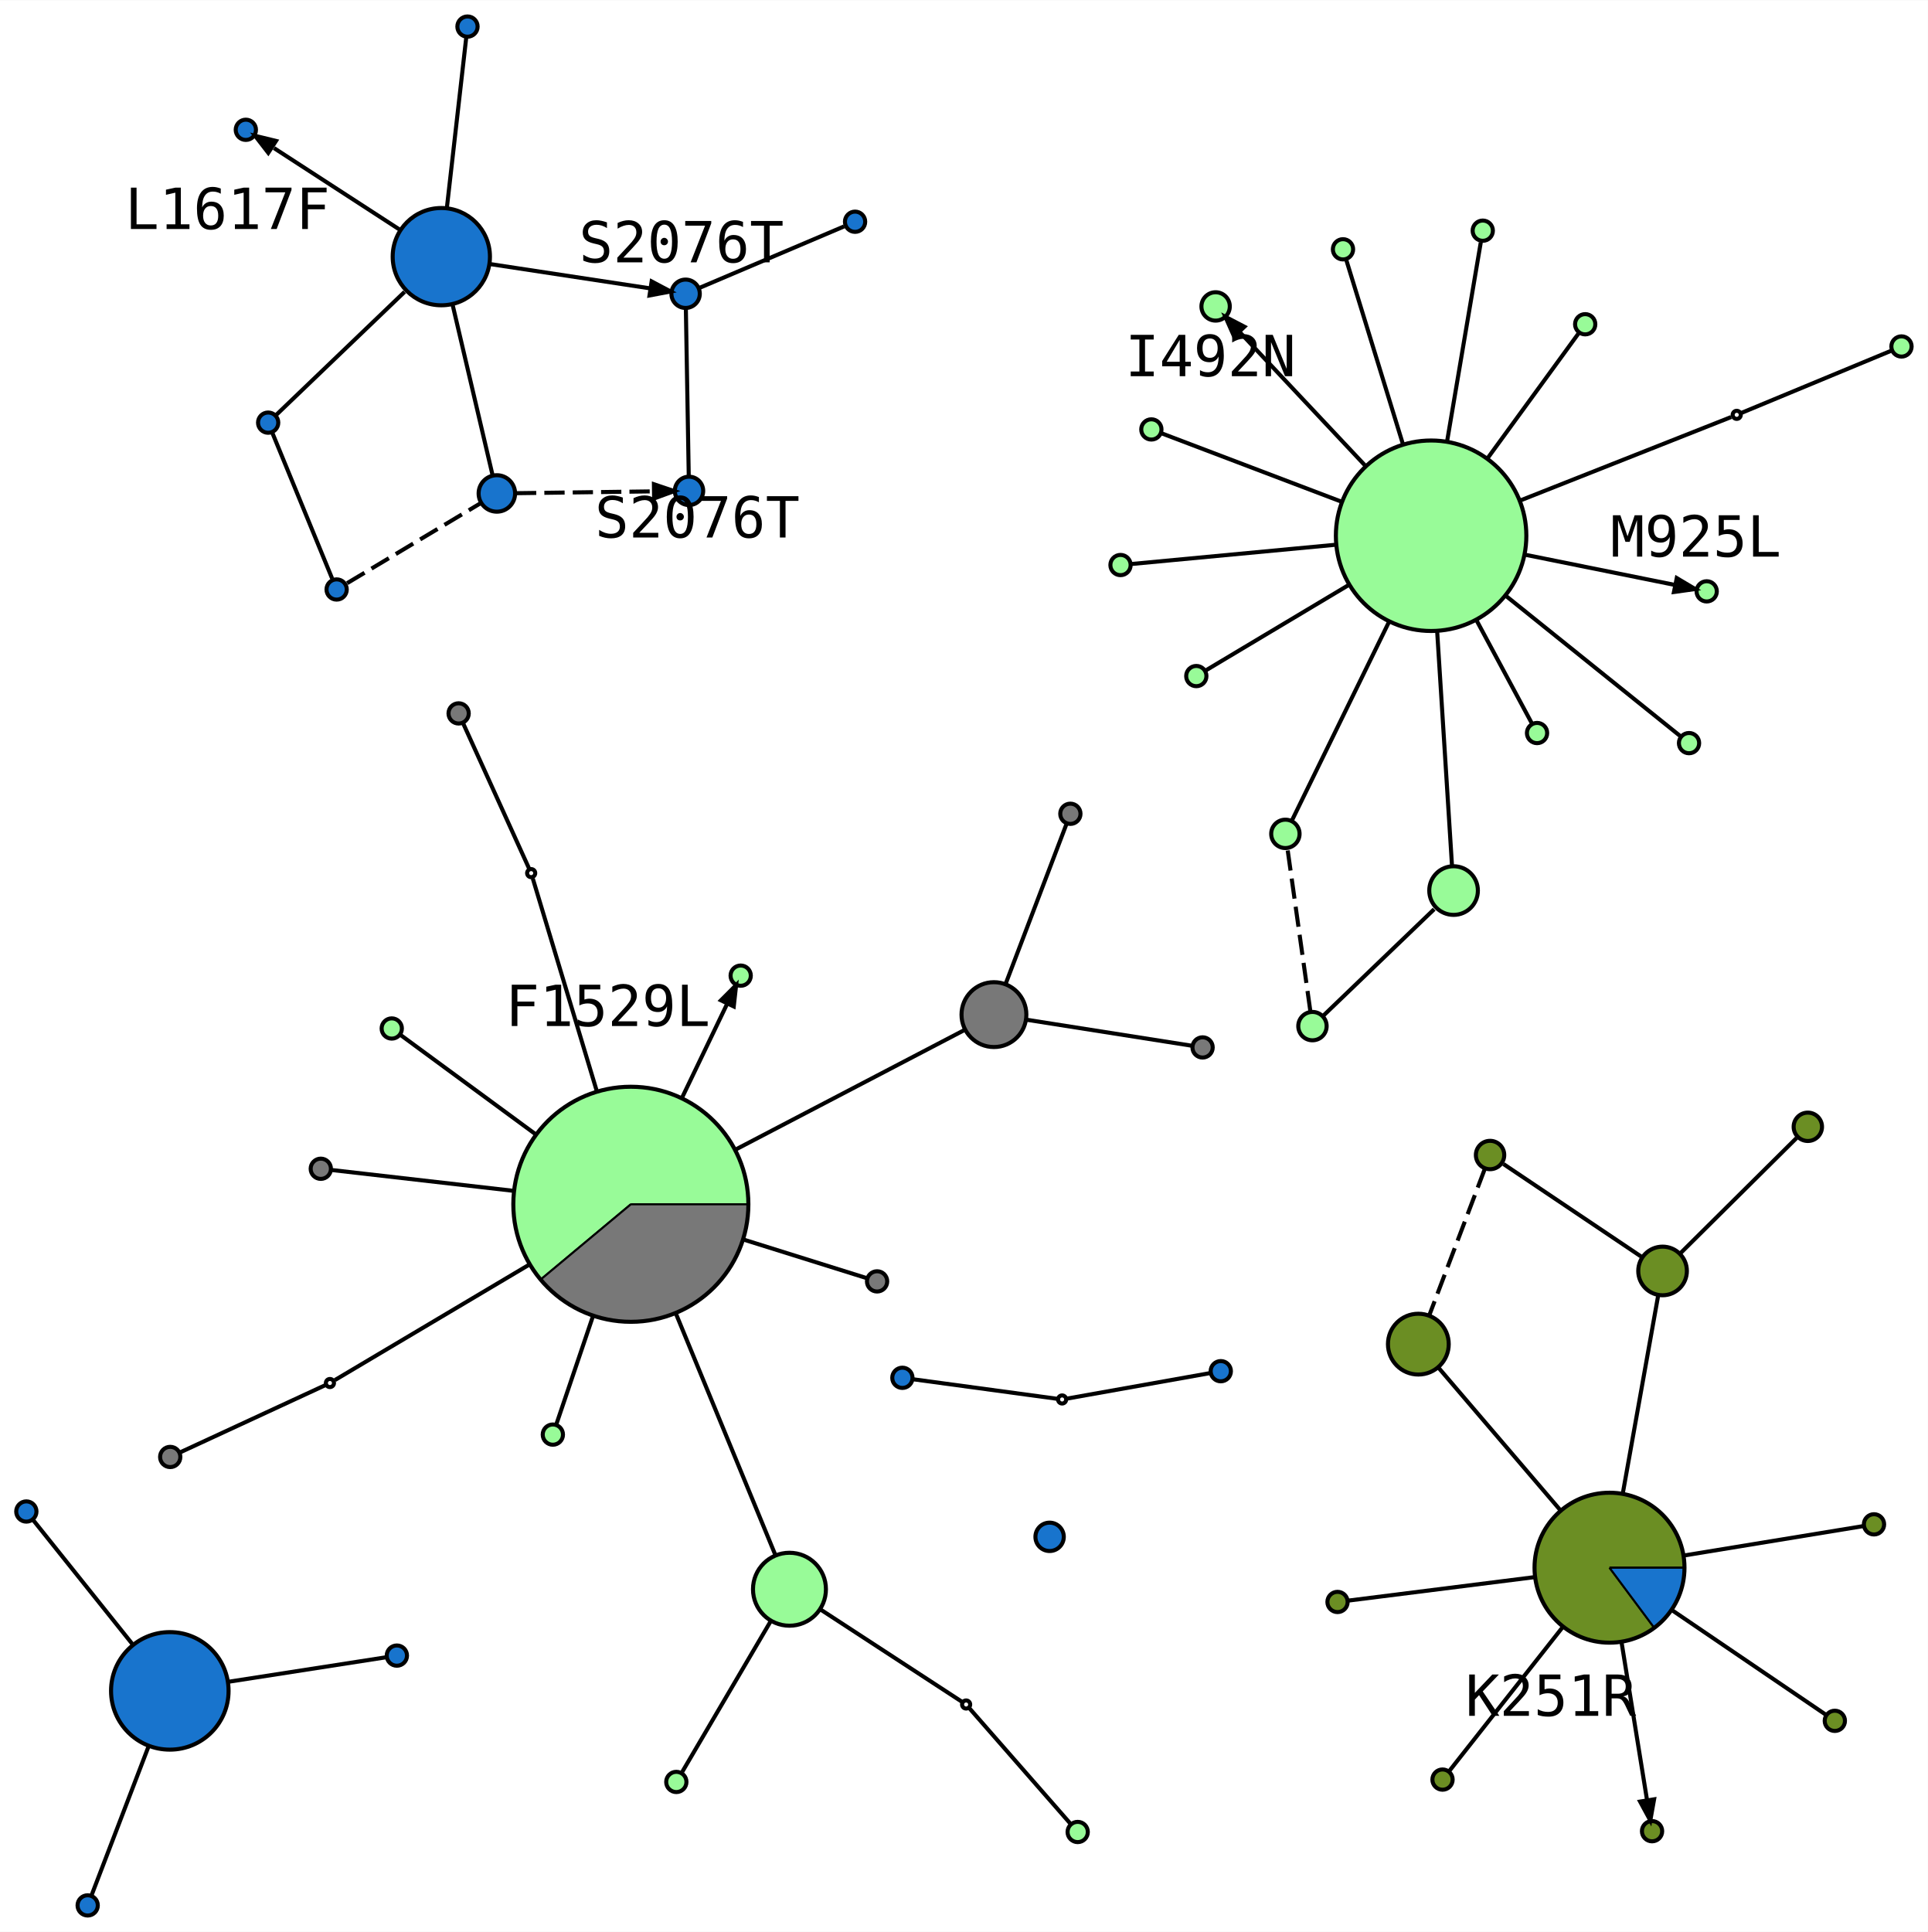
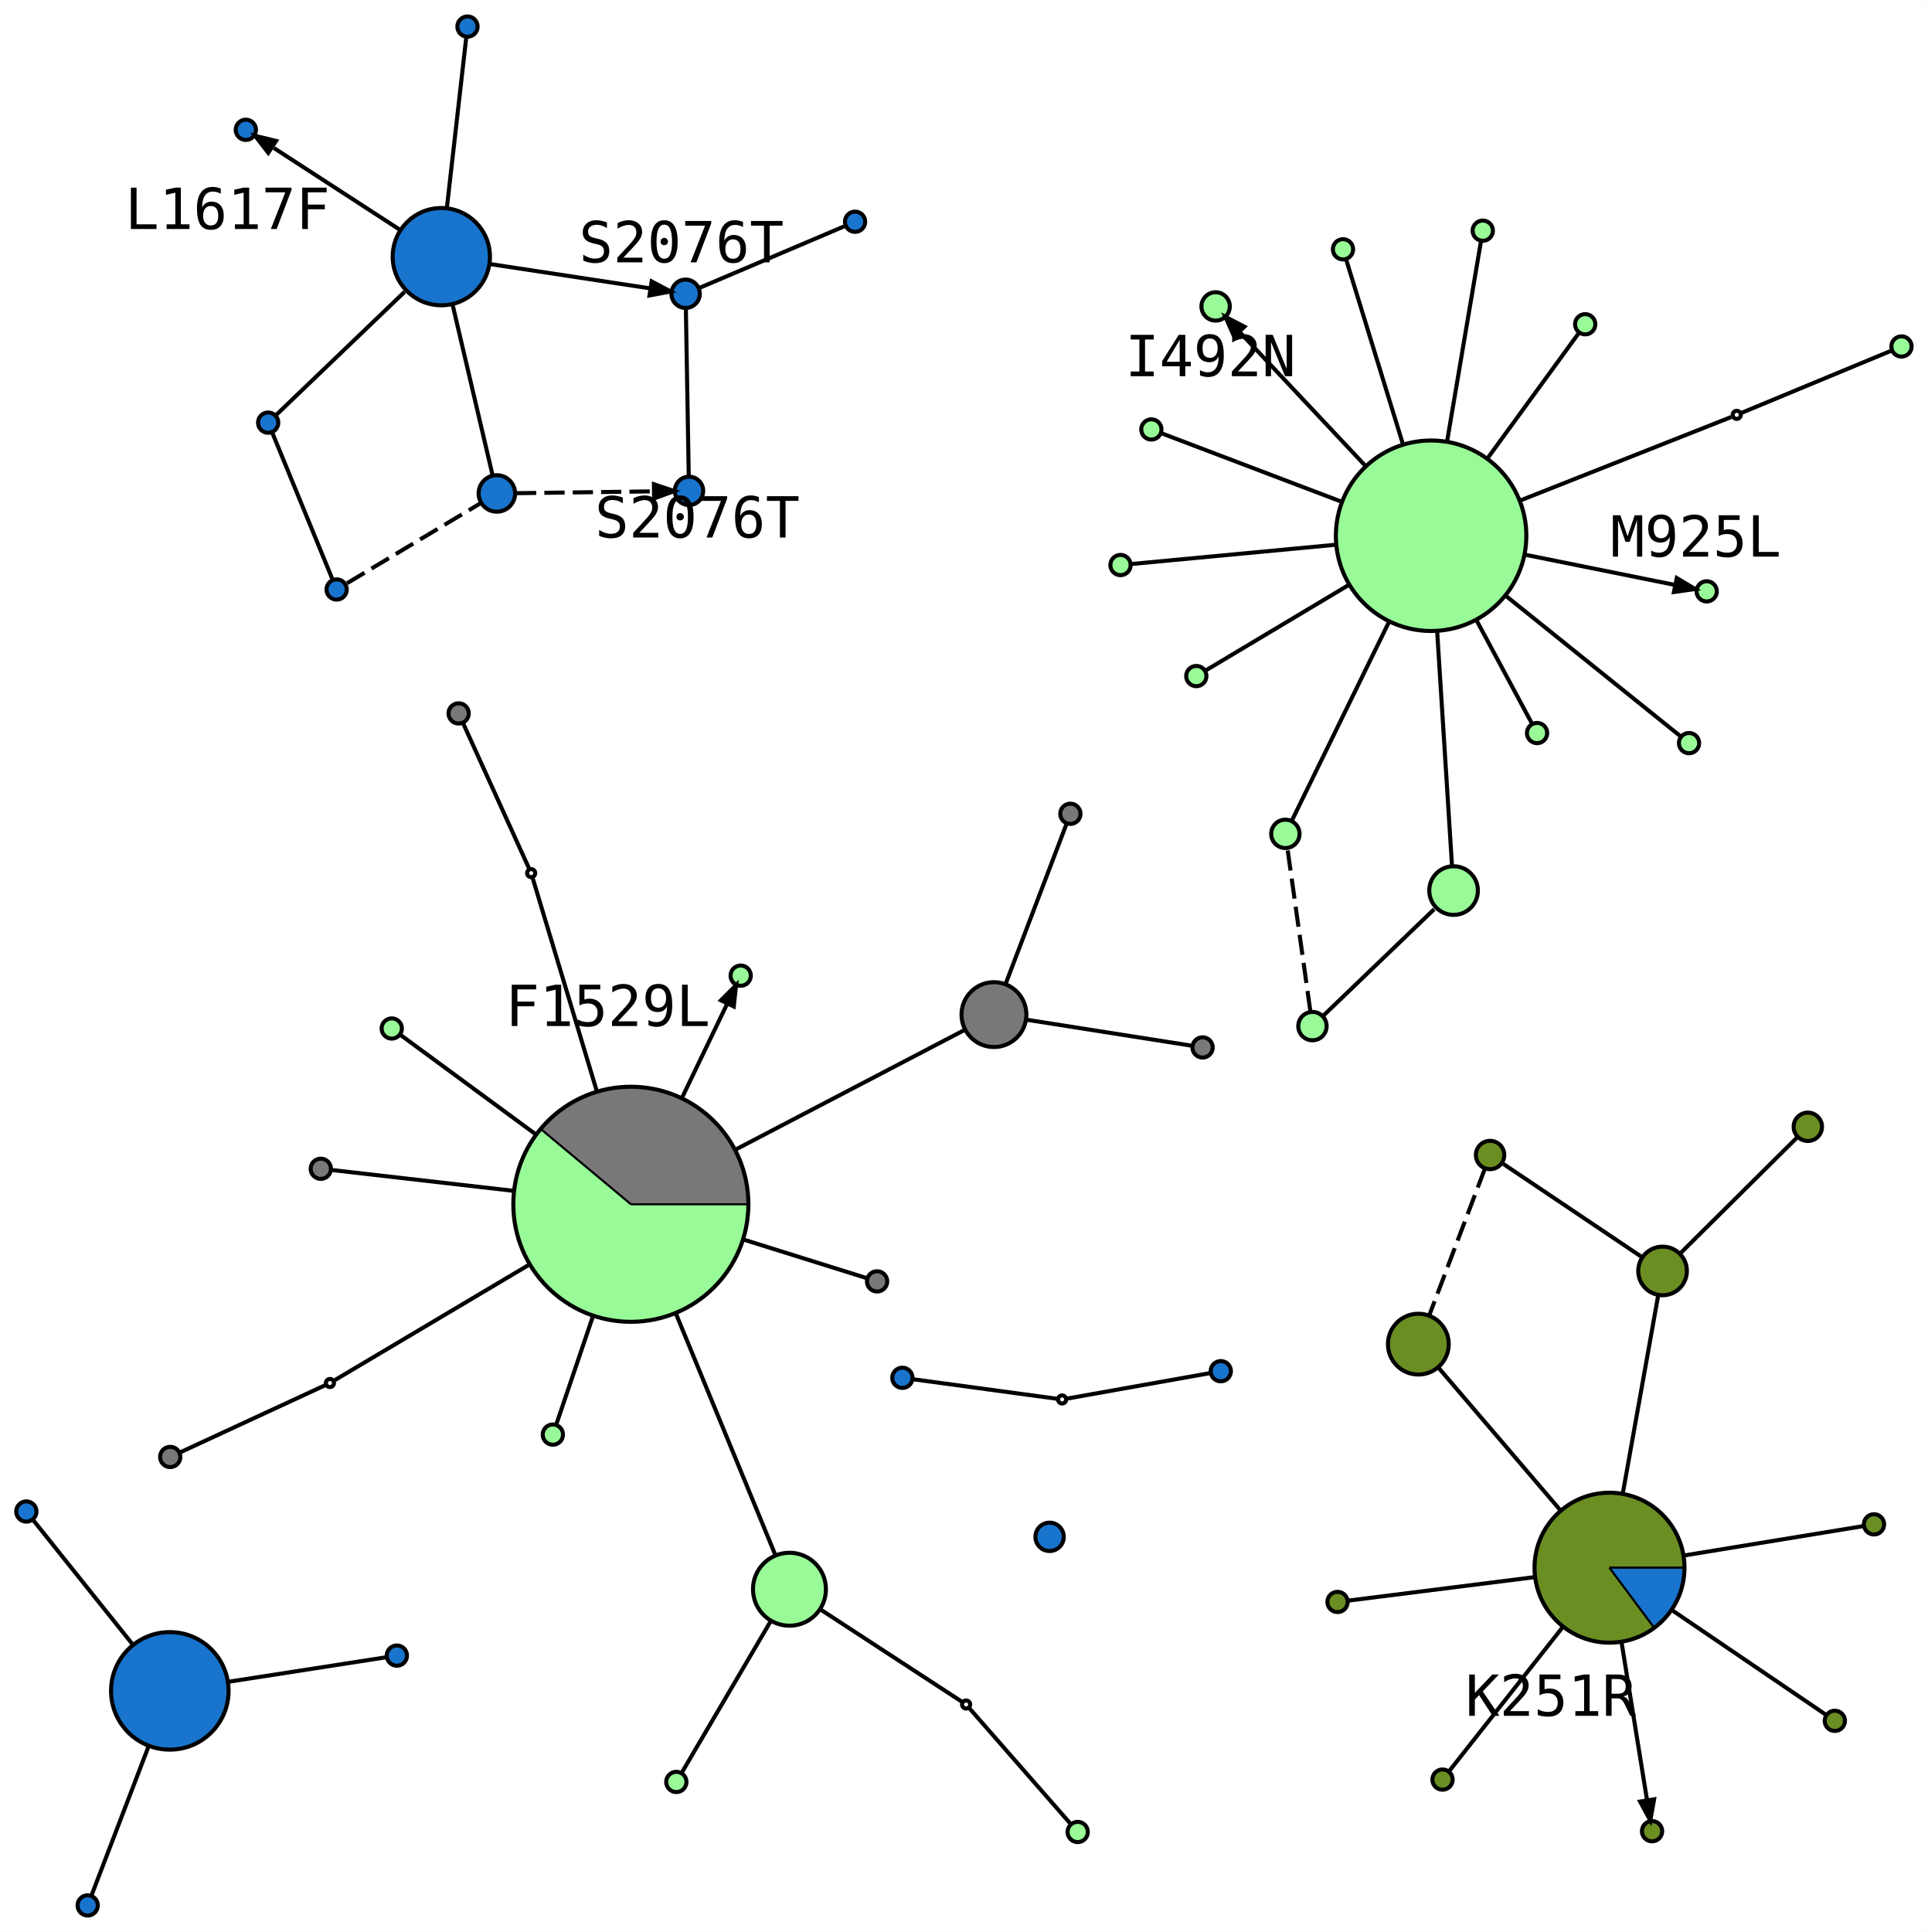
<svg xmlns="http://www.w3.org/2000/svg" width="476pt" height="477pt" viewBox="0.00 0.00 475.69 476.57">
  <g id="graph0" class="graph" transform="scale(1 1) rotate(0) translate(183.991 310.129)">
    <polygon fill="white" stroke="none" points="-183.991,166.438 -183.991,-310.129 291.703,-310.129 291.703,166.438 -183.991,166.438" />
    <g id="node1" class="node">
      <ellipse fill="palegreen" stroke="black" cx="92.496" cy="-170.776" rx="2.5" ry="2.5" />
    </g>
    <g id="node2" class="node">
      <ellipse fill="palegreen" stroke="black" cx="169.136" cy="-178.003" rx="23.5" ry="23.5" />
    </g>
    <g id="edge1" class="edge">
      <path fill="none" stroke="black" d="M95.046,-171.017C102.837,-171.751 126.935,-174.023 145.555,-175.779" />
    </g>
    <g id="node4" class="node">
      <ellipse fill="palegreen" stroke="black" cx="195.277" cy="-129.325" rx="2.5" ry="2.5" />
    </g>
    <g id="edge2" class="edge">
      <path fill="none" stroke="black" d="M180.374,-157.076C185.688,-147.181 191.414,-136.519 193.945,-131.806" />
    </g>
    <g id="node6" class="node">
      <ellipse fill="palegreen" stroke="black" cx="147.396" cy="-248.677" rx="2.5" ry="2.5" />
    </g>
    <g id="edge3" class="edge">
      <path fill="none" stroke="black" d="M162.137,-200.753C156.974,-217.54 150.469,-238.685 148.212,-246.025" />
    </g>
    <g id="node8" class="node">
      <ellipse fill="palegreen" stroke="black" cx="115.963" cy="-234.582" rx="3.5" ry="3.5" />
    </g>
    <g id="edge6" class="edge">
      <path fill="none" stroke="black" d="M152.893,-195.286C142.379,-206.473 129.308,-220.381 121.872,-228.294" />
      <polygon fill="black" stroke="black" points="120.521,-227.176 118.372,-232.018 123.072,-229.573 120.521,-227.176" />
      <text text-anchor="middle" x="114.713" y="-217.367" font-family="monospace" font-size="14.00">I492N</text>
    </g>
    <g id="node10" class="node">
      <ellipse fill="palegreen" stroke="black" cx="174.68" cy="-90.456" rx="6" ry="6" />
    </g>
    <g id="edge7" class="edge">
      <path fill="none" stroke="black" d="M170.621,-154.542C171.866,-134.89 173.555,-108.219 174.3,-96.454" />
    </g>
    <g id="node11" class="node">
      <ellipse fill="palegreen" stroke="black" cx="111.199" cy="-143.379" rx="2.5" ry="2.5" />
    </g>
    <g id="edge8" class="edge">
      <path fill="none" stroke="black" d="M148.872,-165.893C135.559,-157.937 119.541,-148.364 113.583,-144.804" />
    </g>
    <g id="node12" class="node">
      <ellipse fill="palegreen" stroke="black" cx="232.779" cy="-126.836" rx="2.5" ry="2.5" />
    </g>
    <g id="edge9" class="edge">
      <path fill="none" stroke="black" d="M187.544,-163.203C203.11,-150.689 223.917,-133.961 230.609,-128.58" />
    </g>
    <g id="node13" class="node">
      <ellipse fill="palegreen" stroke="black" cx="133.179" cy="-104.448" rx="3.5" ry="3.5" />
    </g>
    <g id="edge10" class="edge">
      <path fill="none" stroke="black" d="M158.736,-156.728C150.19,-139.247 138.85,-116.047 134.745,-107.652" />
    </g>
    <g id="node15" class="node">
      <ellipse fill="palegreen" stroke="black" cx="100.109" cy="-204.234" rx="2.5" ry="2.5" />
    </g>
    <g id="edge11" class="edge">
      <path fill="none" stroke="black" d="M146.915,-186.447C130.52,-192.677 109.867,-200.525 102.699,-203.25" />
    </g>
    <g id="node18" class="node">
      <ellipse fill="palegreen" stroke="black" cx="237.137" cy="-164.281" rx="2.5" ry="2.5" />
    </g>
    <g id="edge12" class="edge">
      <path fill="none" stroke="black" d="M192.538,-173.28C205.274,-170.71 220.214,-167.696 229.165,-165.89" />
      <polygon fill="black" stroke="black" points="229.749,-167.557 234.304,-164.852 229.057,-164.126 229.749,-167.557" />
      <text text-anchor="middle" x="234.473" y="-172.856" font-family="monospace" font-size="14.00">M925L</text>
    </g>
    <g id="node20" class="node">
      <ellipse fill="palegreen" stroke="black" cx="207.157" cy="-230.184" rx="2.5" ry="2.5" />
    </g>
    <g id="edge13" class="edge">
      <path fill="none" stroke="black" d="M183.078,-197.137C191.725,-209.004 201.881,-222.943 205.651,-228.116" />
    </g>
    <g id="node22" class="node">
      <ellipse fill="palegreen" stroke="black" cx="181.882" cy="-253.274" rx="2.5" ry="2.5" />
    </g>
    <g id="edge14" class="edge">
      <path fill="none" stroke="black" d="M173.099,-201.406C176.139,-219.359 180.037,-242.379 181.392,-250.38" />
    </g>
    <g id="node56" class="node">
      <ellipse fill="white" stroke="black" cx="244.548" cy="-207.832" rx="1" ry="1" />
    </g>
    <g id="edge4" class="edge">
      <path fill="none" stroke="black" d="M191.354,-186.791C210.818,-194.49 236.946,-204.825 243.174,-207.289" />
    </g>
    <g id="node3" class="node">
-       <path fill="palegreen" stroke="black" stroke-width="0.5" d="M-28.328,-13.053C-28.328,-13.053 0.673,-13.053 0.673,-13.053 0.673,-14.213 0.603,-15.371 0.464,-16.523 0.326,-17.674 0.118,-18.815 -0.157,-19.942 -0.433,-21.068 -0.775,-22.177 -1.184,-23.262 -1.592,-24.347 -2.065,-25.407 -2.6,-26.436 -3.135,-27.464 -3.731,-28.46 -4.385,-29.417 -5.039,-30.374 -5.751,-31.291 -6.515,-32.164 -7.279,-33.036 -8.094,-33.861 -8.957,-34.636 -9.82,-35.41 -10.729,-36.132 -11.678,-36.798 -12.627,-37.464 -13.616,-38.072 -14.638,-38.619 -15.66,-39.166 -16.714,-39.652 -17.794,-40.073 -18.875,-40.494 -19.979,-40.85 -21.102,-41.139 -22.225,-41.428 -23.364,-41.649 -24.514,-41.802 -25.663,-41.954 -26.82,-42.038 -27.98,-42.051 -29.139,-42.065 -30.298,-42.01 -31.451,-41.885 -32.604,-41.76 -33.748,-41.566 -34.877,-41.304 -36.007,-41.042 -37.12,-40.713 -38.21,-40.318 -39.3,-39.923 -40.365,-39.462 -41.4,-38.94 -42.435,-38.417 -43.438,-37.833 -44.403,-37.19 -45.368,-36.547 -46.294,-35.847 -47.175,-35.094 -48.056,-34.34 -48.891,-33.535 -49.676,-32.681 -50.461,-31.828 -51.193,-30.928 -51.87,-29.986 -52.547,-29.045 -53.167,-28.064 -53.727,-27.049 -54.286,-26.033 -54.785,-24.985 -55.219,-23.91 -55.653,-22.835 -56.022,-21.735 -56.324,-20.615 -56.627,-19.496 -56.861,-18.359 -57.028,-17.212 -57.194,-16.064 -57.291,-14.908 -57.319,-13.749 -57.347,-12.59 -57.305,-11.43 -57.194,-10.276 -57.083,-9.122 -56.903,-7.975 -56.655,-6.843 -56.406,-5.71 -56.09,-4.594 -55.708,-3.499 -55.326,-2.404 -54.879,-1.333 -54.369,-0.292 -53.858,0.749 -53.286,1.759 -52.655,2.731 -52.024,3.704 -51.335,4.638 -50.592,5.528 -50.592,5.528 -28.328,-13.053 -28.328,-13.053" />
-       <path fill="#787878" stroke="black" stroke-width="0.5" d="M-28.328,-13.053C-28.328,-13.053 -50.592,5.528 -50.592,5.528 -49.645,6.663 -48.612,7.724 -47.503,8.702 -46.394,9.68 -45.211,10.571 -43.966,11.368 -42.721,12.166 -41.417,12.867 -40.065,13.465 -38.712,14.064 -37.317,14.558 -35.889,14.943 -34.462,15.329 -33.007,15.605 -31.537,15.768 -30.068,15.932 -28.588,15.983 -27.111,15.921 -25.634,15.859 -24.163,15.684 -22.712,15.398 -21.262,15.111 -19.835,14.715 -18.445,14.211 -17.055,13.707 -15.706,13.098 -14.408,12.388 -13.111,11.678 -11.87,10.87 -10.696,9.971 -9.522,9.072 -8.419,8.085 -7.396,7.018 -6.372,5.951 -5.432,4.807 -4.583,3.596 -3.734,2.385 -2.979,1.112 -2.325,-0.214 -1.67,-1.54 -1.118,-2.914 -0.673,-4.324 -0.227,-5.734 0.109,-7.176 0.334,-8.637 0.559,-10.098 0.673,-11.575 0.673,-13.053 0.673,-13.053 -28.328,-13.053 -28.328,-13.053" />
+       <path fill="#787878" stroke="black" stroke-width="0.5" d="M-28.328,-13.053C-28.328,-13.053 0.673,-13.053 0.673,-13.053 0.673,-14.532 0.559,-16.009 0.334,-17.47 0.109,-18.931 -0.227,-20.373 -0.673,-21.783 -1.118,-23.193 -1.67,-24.567 -2.325,-25.893 -2.979,-27.219 -3.734,-28.492 -4.583,-29.703 -5.432,-30.914 -6.372,-32.058 -7.396,-33.125 -8.419,-34.192 -9.522,-35.179 -10.696,-36.078 -11.87,-36.977 -13.111,-37.785 -14.408,-38.495 -15.706,-39.205 -17.055,-39.814 -18.445,-40.318 -19.835,-40.822 -21.262,-41.218 -22.712,-41.505 -24.163,-41.791 -25.634,-41.966 -27.111,-42.028 -28.588,-42.09 -30.068,-42.039 -31.537,-41.875 -33.007,-41.712 -34.462,-41.436 -35.889,-41.05 -37.317,-40.665 -38.712,-40.171 -40.065,-39.572 -41.417,-38.974 -42.721,-38.273 -43.966,-37.475 -45.211,-36.678 -46.394,-35.787 -47.503,-34.809 -48.612,-33.831 -49.645,-32.77 -50.592,-31.635 -50.592,-31.635 -28.328,-13.053 -28.328,-13.053" />
+       <path fill="palegreen" stroke="black" stroke-width="0.5" d="M-28.328,-13.053C-28.328,-13.053 -50.592,-31.635 -50.592,-31.635 -51.335,-30.745 -52.024,-29.811 -52.655,-28.838 -53.286,-27.866 -53.858,-26.856 -54.369,-25.815 -54.879,-24.774 -55.326,-23.703 -55.708,-22.608 -56.09,-21.513 -56.406,-20.397 -56.655,-19.264 -56.903,-18.132 -57.083,-16.985 -57.194,-15.831 -57.305,-14.677 -57.347,-13.517 -57.319,-12.358 -57.291,-11.199 -57.194,-10.043 -57.028,-8.895 -56.861,-7.748 -56.627,-6.611 -56.324,-5.492 -56.022,-4.372 -55.653,-3.272 -55.219,-2.197 -54.785,-1.122 -54.286,-0.074 -53.727,0.942 -53.167,1.957 -52.547,2.938 -51.87,3.88 -51.193,4.821 -50.461,5.721 -49.676,6.574 -48.891,7.428 -48.056,8.233 -47.175,8.987 -46.294,9.741 -45.368,10.441 -44.403,11.083 -43.438,11.726 -42.435,12.31 -41.4,12.833 -40.365,13.356 -39.3,13.816 -38.21,14.211 -37.12,14.606 -36.007,14.935 -34.877,15.197 -33.748,15.459 -32.604,15.653 -31.451,15.778 -30.298,15.903 -29.139,15.958 -27.98,15.944 -26.82,15.931 -25.663,15.847 -24.514,15.695 -23.364,15.542 -22.225,15.321 -21.102,15.032 -19.979,14.743 -18.875,14.387 -17.794,13.966 -16.714,13.545 -15.66,13.059 -14.638,12.512 -13.616,11.965 -12.627,11.357 -11.678,10.691 -10.729,10.025 -9.82,9.303 -8.957,8.529 -8.094,7.754 -7.279,6.929 -6.515,6.057 -5.751,5.185 -5.039,4.267 -4.385,3.31 -3.731,2.353 -3.135,1.357 -2.6,0.329 -2.065,-0.7 -1.592,-1.76 -1.184,-2.845 -0.775,-3.93 -0.433,-5.039 -0.157,-6.165 0.118,-7.292 0.326,-8.433 0.464,-9.584 0.603,-10.736 0.673,-11.894 0.673,-13.053 0.673,-13.053 -28.328,-13.053 -28.328,-13.053" />
      <ellipse fill="none" stroke="black" cx="-28.328" cy="-13.053" rx="29" ry="29" />
    </g>
    <g id="node5" class="node">
      <ellipse fill="palegreen" stroke="black" cx="10.81" cy="81.93" rx="9" ry="9" />
    </g>
    <g id="edge15" class="edge">
      <path fill="none" stroke="black" d="M-17.217,13.911C-8.9,34.094 1.94,60.403 7.38,73.605" />
    </g>
    <g id="node14" class="node">
      <ellipse fill="palegreen" stroke="black" cx="-47.574" cy="43.775" rx="2.5" ry="2.5" />
    </g>
    <g id="edge16" class="edge">
      <path fill="none" stroke="black" d="M-37.725,14.695C-41.389,25.514 -45.097,36.462 -46.722,41.26" />
    </g>
    <g id="node17" class="node">
      <ellipse fill="palegreen" stroke="black" cx="-1.225" cy="-69.465" rx="2.5" ry="2.5" />
    </g>
    <g id="edge17" class="edge">
      <path fill="none" stroke="black" d="M-15.729,-39.278C-11.665,-47.737 -7.486,-56.435 -4.664,-62.308" />
      <polygon fill="black" stroke="black" points="-6.092,-63.377 -2.349,-67.126 -2.937,-61.862 -6.092,-63.377" />
      <text text-anchor="middle" x="-34.023" y="-57.034" font-family="monospace" font-size="14.00">F1529L</text>
    </g>
    <g id="node19" class="node">
      <ellipse fill="palegreen" stroke="black" cx="-87.325" cy="-56.425" rx="2.5" ry="2.5" />
    </g>
    <g id="edge18" class="edge">
      <path fill="none" stroke="black" d="M-51.984,-30.444C-65.064,-40.06 -79.739,-50.848 -85.162,-54.834" />
    </g>
    <g id="node23" class="node">
      <ellipse fill="#787878" stroke="black" cx="61.264" cy="-59.85" rx="8" ry="8" />
    </g>
    <g id="edge19" class="edge">
      <path fill="none" stroke="black" d="M-2.414,-26.589C16.811,-36.631 41.715,-49.639 53.897,-56.002" />
    </g>
    <g id="node27" class="node">
      <ellipse fill="#787878" stroke="black" cx="-104.835" cy="-21.815" rx="2.5" ry="2.5" />
    </g>
    <g id="edge24" class="edge">
      <path fill="none" stroke="black" d="M-57.252,-16.366C-74.855,-18.382 -95.265,-20.719 -102.3,-21.525" />
    </g>
    <g id="node28" class="node">
      <ellipse fill="#787878" stroke="black" cx="32.431" cy="5.972" rx="2.5" ry="2.5" />
    </g>
    <g id="edge25" class="edge">
      <path fill="none" stroke="black" d="M-0.438,-4.321C11.791,-0.491 24.562,3.507 29.876,5.172" />
    </g>
    <g id="node57" class="node">
      <ellipse fill="white" stroke="black" cx="-52.923" cy="-94.757" rx="1" ry="1" />
    </g>
    <g id="edge20" class="edge">
      <path fill="none" stroke="black" d="M-36.792,-41.171C-43.017,-61.851 -50.698,-87.367 -52.521,-93.423" />
    </g>
    <g id="node58" class="node">
      <ellipse fill="white" stroke="black" cx="-102.581" cy="31.049" rx="1" ry="1" />
    </g>
    <g id="edge22" class="edge">
      <path fill="none" stroke="black" d="M-53.466,1.878C-72.315,13.073 -95.782,27.011 -101.354,30.32" />
    </g>
    <g id="node21" class="node">
      <ellipse fill="palegreen" stroke="black" cx="-17.108" cy="129.477" rx="2.5" ry="2.5" />
    </g>
    <g id="edge28" class="edge">
      <path fill="none" stroke="black" d="M6.2,89.781C-0.243,100.754 -11.603,120.102 -15.637,126.971" />
    </g>
    <g id="node59" class="node">
      <ellipse fill="white" stroke="black" cx="54.403" cy="110.369" rx="1" ry="1" />
    </g>
    <g id="edge26" class="edge">
      <path fill="none" stroke="black" d="M18.404,86.884C29.332,94.013 48.698,106.647 53.368,109.694" />
    </g>
    <g id="node7" class="node">
      <ellipse fill="palegreen" stroke="black" cx="285.203" cy="-224.703" rx="2.5" ry="2.5" />
    </g>
    <g id="node9" class="node">
      <ellipse fill="palegreen" stroke="black" cx="139.859" cy="-57.011" rx="3.5" ry="3.5" />
    </g>
    <g id="edge29" class="edge">
      <path fill="none" stroke="black" d="M142.592,-59.636C148.492,-65.302 162.487,-78.745 169.893,-85.858" />
    </g>
    <g id="edge54" class="edge">
      <path fill="none" stroke="black" stroke-dasharray="5,2" d="M139.335,-60.734C138.08,-69.645 134.917,-92.113 133.683,-100.873" />
    </g>
    <g id="node16" class="node">
      <ellipse fill="palegreen" stroke="black" cx="81.93" cy="141.824" rx="2.5" ry="2.5" />
    </g>
    <g id="node25" class="node">
      <ellipse fill="#787878" stroke="black" cx="112.749" cy="-51.753" rx="2.5" ry="2.5" />
    </g>
    <g id="edge30" class="edge">
      <path fill="none" stroke="black" d="M69.309,-58.585C81.074,-56.735 102.398,-53.381 109.981,-52.189" />
    </g>
    <g id="node29" class="node">
      <ellipse fill="#787878" stroke="black" cx="80.124" cy="-109.402" rx="2.5" ry="2.5" />
    </g>
    <g id="edge31" class="edge">
      <path fill="none" stroke="black" d="M64.211,-67.593C68.521,-78.916 76.332,-99.439 79.11,-106.738" />
    </g>
    <g id="node24" class="node">
      <ellipse fill="#787878" stroke="black" cx="-70.823" cy="-134.168" rx="2.5" ry="2.5" />
    </g>
    <g id="node26" class="node">
      <ellipse fill="#787878" stroke="black" cx="-141.99" cy="49.291" rx="2.5" ry="2.5" />
    </g>
    <g id="node30" class="node">
      <ellipse fill="#1874cd" stroke="black" cx="-142.09" cy="107.007" rx="14.5" ry="14.5" />
    </g>
    <g id="node38" class="node">
      <ellipse fill="#1874cd" stroke="black" cx="-86.063" cy="98.303" rx="2.5" ry="2.5" />
    </g>
    <g id="edge32" class="edge">
      <path fill="none" stroke="black" d="M-127.662,104.766C-114.433,102.711 -95.872,99.827 -88.877,98.74" />
    </g>
    <g id="node41" class="node">
      <ellipse fill="#1874cd" stroke="black" cx="-162.356" cy="159.938" rx="2.5" ry="2.5" />
    </g>
    <g id="edge33" class="edge">
      <path fill="none" stroke="black" d="M-147.309,120.638C-152.094,133.136 -158.808,150.671 -161.338,157.28" />
    </g>
    <g id="node44" class="node">
      <ellipse fill="#1874cd" stroke="black" cx="-177.491" cy="62.751" rx="2.5" ry="2.5" />
    </g>
    <g id="edge34" class="edge">
      <path fill="none" stroke="black" d="M-151.391,95.38C-159.75,84.931 -171.361,70.415 -175.733,64.95" />
    </g>
    <g id="node31" class="node">
      <ellipse fill="#1874cd" stroke="black" cx="-75.096" cy="-246.863" rx="12" ry="12" />
    </g>
    <g id="node36" class="node">
      <ellipse fill="#1874cd" stroke="black" cx="-117.822" cy="-205.908" rx="2.5" ry="2.5" />
    </g>
    <g id="edge35" class="edge">
      <path fill="none" stroke="black" d="M-84.157,-238.178C-94.347,-228.41 -110.202,-213.212 -115.79,-207.856" />
    </g>
    <g id="node37" class="node">
      <ellipse fill="#1874cd" stroke="black" cx="-68.638" cy="-303.629" rx="2.5" ry="2.5" />
    </g>
    <g id="edge36" class="edge">
      <path fill="none" stroke="black" d="M-73.727,-258.902C-72.187,-272.44 -69.79,-293.505 -68.946,-300.929" />
    </g>
    <g id="node39" class="node">
      <ellipse fill="#1874cd" stroke="black" cx="-14.818" cy="-237.707" rx="3.5" ry="3.5" />
    </g>
    <g id="edge37" class="edge">
      <path fill="none" stroke="black" d="M-63.187,-245.054C-51.492,-243.278 -33.93,-240.61 -23.497,-239.025" />
      <polygon fill="black" stroke="black" points="-23.197,-240.75 -18.517,-238.269 -23.723,-237.289 -23.197,-240.75" />
      <text text-anchor="middle" x="-15.861" y="-245.463" font-family="monospace" font-size="14.00">S2076T</text>
    </g>
    <g id="node42" class="node">
      <ellipse fill="#1874cd" stroke="black" cx="-61.391" cy="-188.439" rx="4.5" ry="4.5" />
    </g>
    <g id="edge38" class="edge">
      <path fill="none" stroke="black" d="M-72.323,-235.04C-69.288,-222.103 -64.575,-202.012 -62.47,-193.039" />
    </g>
    <g id="node43" class="node">
      <ellipse fill="#1874cd" stroke="black" cx="-123.33" cy="-278.163" rx="2.5" ry="2.5" />
    </g>
    <g id="edge39" class="edge">
      <path fill="none" stroke="black" d="M-85.326,-253.501C-94.672,-259.566 -108.241,-268.371 -116.384,-273.655" />
      <polygon fill="black" stroke="black" points="-117.794,-272.484 -121.036,-276.674 -115.889,-275.42 -117.794,-272.484" />
      <text text-anchor="middle" x="-127.87" y="-253.686" font-family="monospace" font-size="14.00">L1617F</text>
    </g>
    <g id="node32" class="node">
      <ellipse fill="#1874cd" stroke="black" cx="38.674" cy="29.763" rx="2.5" ry="2.5" />
    </g>
    <g id="node60" class="node">
      <ellipse fill="white" stroke="black" cx="78.086" cy="35.107" rx="1" ry="1" />
    </g>
    <g id="edge40" class="edge">
      <path fill="none" stroke="black" d="M41.26,30.113C48.932,31.154 71.373,34.197 76.864,34.942" />
    </g>
    <g id="node33" class="node">
      <ellipse fill="#1874cd" stroke="black" cx="-100.926" cy="-164.742" rx="2.5" ry="2.5" />
    </g>
    <g id="edge42" class="edge">
      <path fill="none" stroke="black" d="M-102.034,-167.443C-105.147,-175.027 -113.931,-196.429 -116.859,-203.562" />
    </g>
    <g id="edge55" class="edge">
      <path fill="none" stroke="black" stroke-dasharray="5,2" d="M-98.332,-166.297C-91.598,-170.333 -73.521,-181.168 -65.418,-186.025" />
    </g>
    <g id="node34" class="node">
      <ellipse fill="#1874cd" stroke="black" cx="117.239" cy="28.13" rx="2.5" ry="2.5" />
    </g>
    <g id="node35" class="node">
      <path fill="olivedrab" stroke="black" stroke-width="0.5" d="M213.157,76.614C213.157,76.614 231.657,76.614 231.657,76.614 231.657,75.582 231.571,74.552 231.399,73.534 231.227,72.516 230.97,71.515 230.632,70.54 230.293,69.565 229.873,68.62 229.376,67.716 228.88,66.811 228.309,65.949 227.669,65.139 227.029,64.33 226.322,63.575 225.556,62.884 224.79,62.192 223.967,61.566 223.097,61.011 222.227,60.457 221.311,59.976 220.361,59.574 219.41,59.172 218.428,58.85 217.423,58.612 216.419,58.374 215.397,58.221 214.367,58.153 213.337,58.086 212.303,58.105 211.277,58.21 210.25,58.315 209.234,58.505 208.239,58.779 207.244,59.054 206.274,59.411 205.339,59.847 204.403,60.283 203.506,60.797 202.656,61.383 201.807,61.968 201.008,62.624 200.267,63.343 199.527,64.062 198.848,64.842 198.238,65.675 197.628,66.507 197.088,67.389 196.625,68.311 196.162,69.233 195.776,70.193 195.473,71.179 195.17,72.166 194.95,73.176 194.815,74.199 194.681,75.222 194.632,76.255 194.669,77.286 194.707,78.318 194.831,79.344 195.039,80.355 195.248,81.366 195.541,82.357 195.915,83.319 196.289,84.281 196.743,85.21 197.272,86.096 197.801,86.982 198.403,87.822 199.072,88.608 199.741,89.394 200.475,90.122 201.265,90.786 202.056,91.449 202.901,92.045 203.791,92.568 204.681,93.09 205.613,93.537 206.578,93.904 207.542,94.271 208.536,94.557 209.548,94.758 210.56,94.96 211.587,95.076 212.619,95.106 213.651,95.136 214.683,95.08 215.705,94.938 216.727,94.795 217.736,94.568 218.72,94.258 219.704,93.947 220.661,93.555 221.58,93.085 222.499,92.615 223.377,92.069 224.204,91.453 224.204,91.453 213.157,76.614 213.157,76.614" />
      <path fill="#1874cd" stroke="black" stroke-width="0.5" d="M213.157,76.614C213.157,76.614 224.204,91.453 224.204,91.453 224.78,91.025 225.33,90.563 225.853,90.07 226.375,89.578 226.868,89.055 227.329,88.505 227.79,87.956 228.219,87.379 228.614,86.78 229.008,86.18 229.367,85.558 229.689,84.917 230.011,84.275 230.296,83.616 230.541,82.941 230.787,82.267 230.993,81.579 231.158,80.88 231.324,80.182 231.449,79.474 231.532,78.761 231.615,78.049 231.657,77.332 231.657,76.614 231.657,76.614 213.157,76.614 213.157,76.614" />
      <ellipse fill="none" stroke="black" cx="213.157" cy="76.614" rx="18.5" ry="18.5" />
    </g>
    <g id="node47" class="node">
      <ellipse fill="olivedrab" stroke="black" cx="226.249" cy="3.398" rx="6" ry="6" />
    </g>
    <g id="edge43" class="edge">
      <path fill="none" stroke="black" d="M216.461,58.138C219.309,42.21 223.253,20.154 225.147,9.561" />
    </g>
    <g id="node50" class="node">
      <ellipse fill="olivedrab" stroke="black" cx="278.421" cy="65.918" rx="2.5" ry="2.5" />
    </g>
    <g id="edge44" class="edge">
      <path fill="none" stroke="black" d="M231.685,73.578C247.362,71.008 268.417,67.558 275.762,66.354" />
    </g>
    <g id="node51" class="node">
      <ellipse fill="olivedrab" stroke="black" cx="165.988" cy="21.455" rx="7.5" ry="7.5" />
    </g>
    <g id="edge45" class="edge">
      <path fill="none" stroke="black" d="M201.01,62.409C191.292,51.046 178.157,35.685 171.054,27.38" />
    </g>
    <g id="node52" class="node">
      <ellipse fill="olivedrab" stroke="black" cx="146.045" cy="85.068" rx="2.5" ry="2.5" />
    </g>
    <g id="edge46" class="edge">
      <path fill="none" stroke="black" d="M194.462,78.969C178.328,81.001 156.449,83.757 148.811,84.72" />
    </g>
    <g id="node53" class="node">
      <ellipse fill="olivedrab" stroke="black" cx="268.755" cy="114.398" rx="2.5" ry="2.5" />
    </g>
    <g id="edge47" class="edge">
      <path fill="none" stroke="black" d="M228.644,87.139C242.011,96.222 260.136,108.54 266.464,112.84" />
    </g>
    <g id="node54" class="node">
      <ellipse fill="olivedrab" stroke="black" cx="171.953" cy="128.896" rx="2.5" ry="2.5" />
    </g>
    <g id="edge48" class="edge">
      <path fill="none" stroke="black" d="M201.679,91.177C191.774,103.746 178.341,120.791 173.652,126.741" />
    </g>
    <g id="node55" class="node">
      <ellipse fill="olivedrab" stroke="black" cx="223.656" cy="141.628" rx="2.5" ry="2.5" />
    </g>
    <g id="edge49" class="edge">
      <path fill="none" stroke="black" d="M216.138,95.07C218.206,107.881 220.858,124.297 222.396,133.822" />
      <polygon fill="black" stroke="black" points="224.159,133.763 223.228,138.978 220.704,134.321 224.159,133.763" />
      <text text-anchor="middle" x="198.674" y="113.166" font-family="monospace" font-size="14.00">K251R</text>
    </g>
    <g id="node45" class="node">
      <ellipse fill="#1874cd" stroke="black" cx="-13.976" cy="-189.071" rx="3.5" ry="3.5" />
    </g>
    <g id="edge50" class="edge">
      <path fill="none" stroke="black" d="M-14.752,-233.89C-14.594,-224.754 -14.195,-201.718 -14.04,-192.736" />
    </g>
    <g id="node46" class="node">
      <ellipse fill="#1874cd" stroke="black" cx="26.998" cy="-255.479" rx="2.5" ry="2.5" />
    </g>
    <g id="edge51" class="edge">
      <path fill="none" stroke="black" d="M-11.537,-239.101C-3.528,-242.506 16.905,-251.19 24.286,-254.327" />
    </g>
    <g id="node40" class="node">
      <ellipse fill="#1874cd" stroke="black" cx="75" cy="69" rx="3.5" ry="3.5" />
    </g>
    <g id="edge56" class="edge">
      <path fill="none" stroke="black" stroke-dasharray="5,2" d="M-56.672,-188.502C-48.761,-188.607 -32.71,-188.821 -22.7,-188.954" />
      <polygon fill="black" stroke="black" points="-22.634,-190.705 -17.611,-189.022 -22.587,-187.206 -22.634,-190.705" />
      <text text-anchor="middle" x="-11.94" y="-177.565" font-family="monospace" font-size="14.00">S2076T</text>
    </g>
    <g id="node48" class="node">
      <ellipse fill="olivedrab" stroke="black" cx="262.092" cy="-32.168" rx="3.5" ry="3.5" />
    </g>
    <g id="edge52" class="edge">
      <path fill="none" stroke="black" d="M230.644,-0.963C238.122,-8.383 253.11,-23.255 259.31,-29.407" />
    </g>
    <g id="node49" class="node">
      <ellipse fill="olivedrab" stroke="black" cx="183.682" cy="-25.207" rx="3.5" ry="3.5" />
    </g>
    <g id="edge53" class="edge">
      <path fill="none" stroke="black" d="M221.03,-0.11C212.15,-6.077 194.35,-18.038 186.987,-22.986" />
    </g>
    <g id="edge57" class="edge">
      <path fill="none" stroke="black" stroke-dasharray="5,2" d="M182.41,-21.851C179.557,-14.328 172.597,4.026 168.716,14.26" />
    </g>
    <g id="edge5" class="edge">
      <path fill="none" stroke="black" d="M245.553,-208.249C250.737,-210.4 274.526,-220.272 282.551,-223.602" />
    </g>
    <g id="edge21" class="edge">
      <path fill="none" stroke="black" d="M-53.365,-95.731C-55.648,-100.757 -66.122,-123.818 -69.655,-131.597" />
    </g>
    <g id="edge23" class="edge">
      <path fill="none" stroke="black" d="M-103.555,31.5C-108.581,33.826 -131.641,44.501 -139.42,48.101" />
    </g>
    <g id="edge27" class="edge">
      <path fill="none" stroke="black" d="M55.084,111.147C58.594,115.158 74.702,133.564 80.135,139.773" />
    </g>
    <g id="edge41" class="edge">
      <path fill="none" stroke="black" d="M79.389,34.875C85.015,33.873 107.28,29.905 114.768,28.57" />
    </g>
  </g>
</svg>
